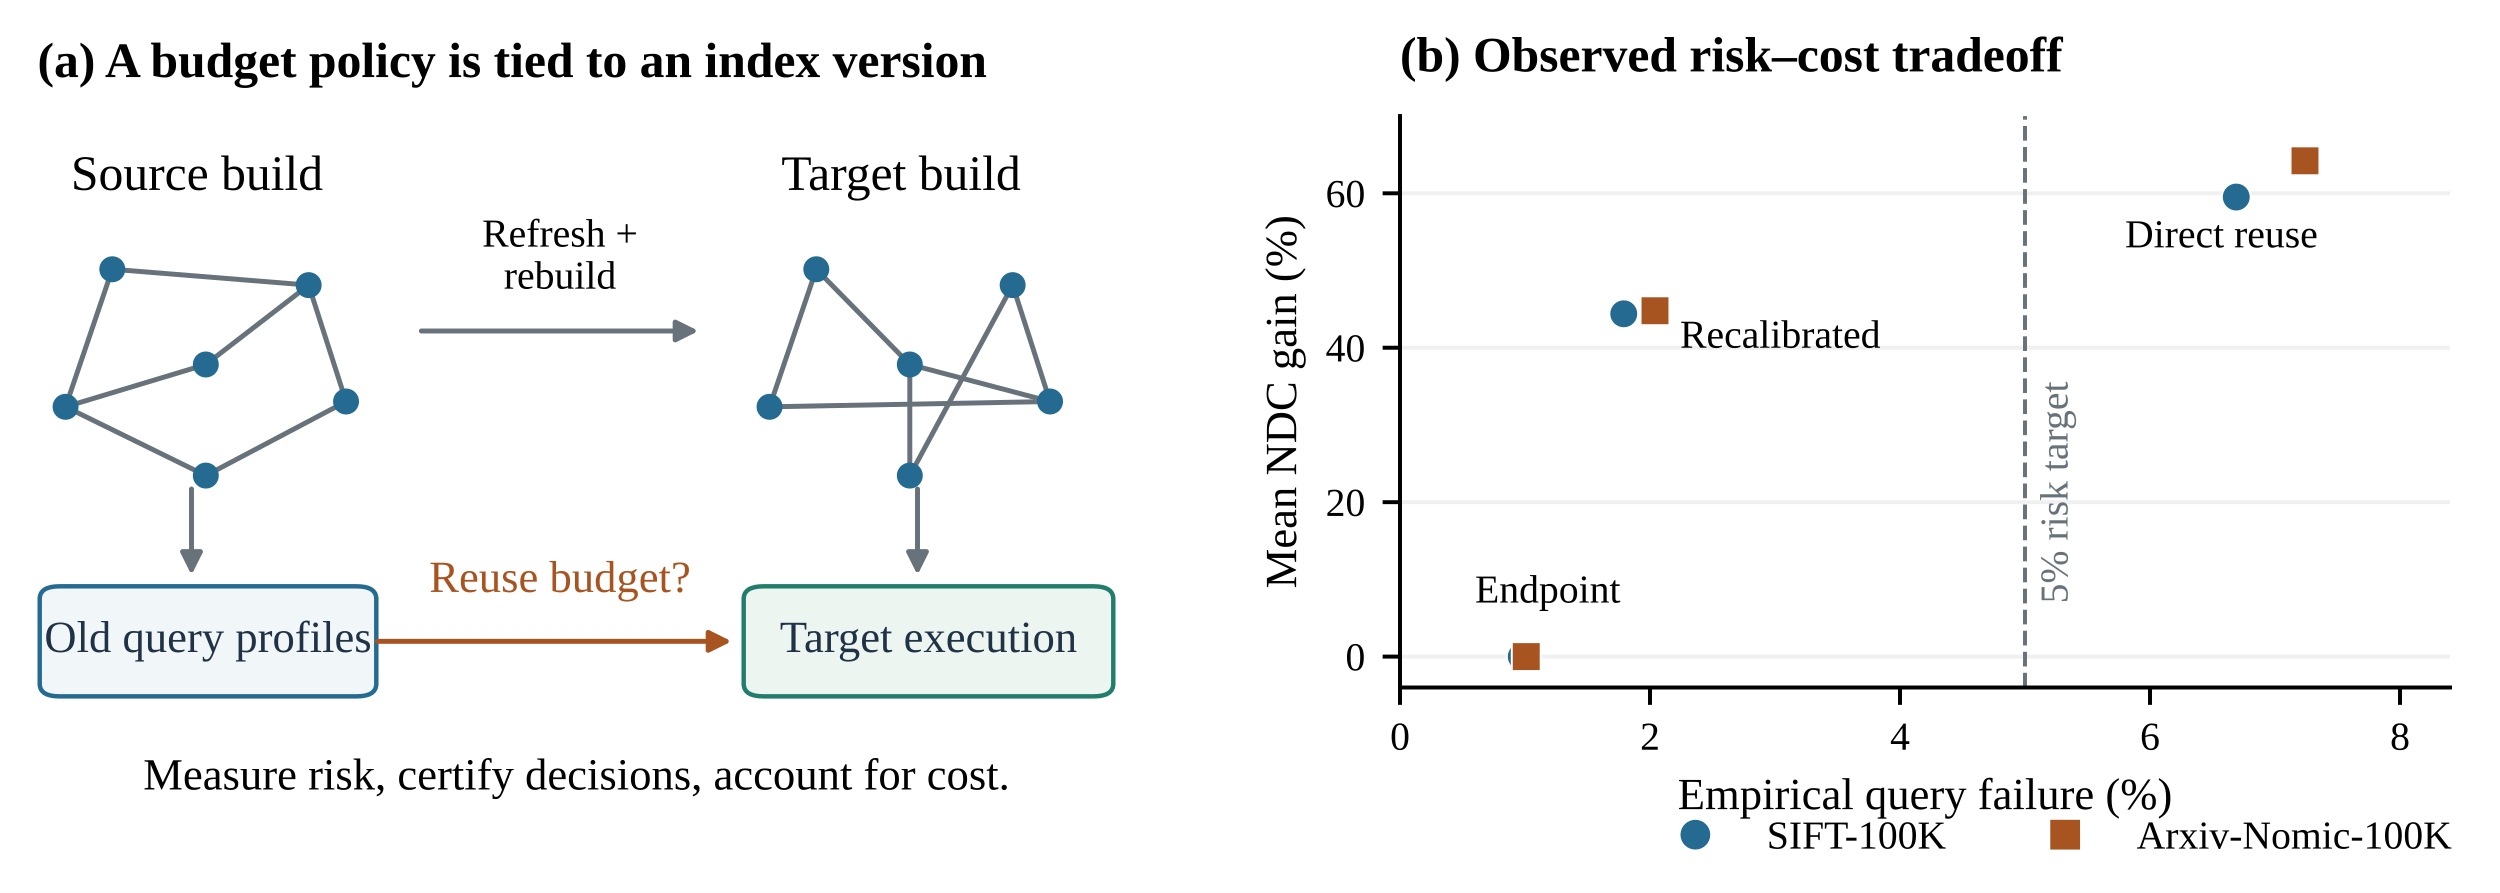
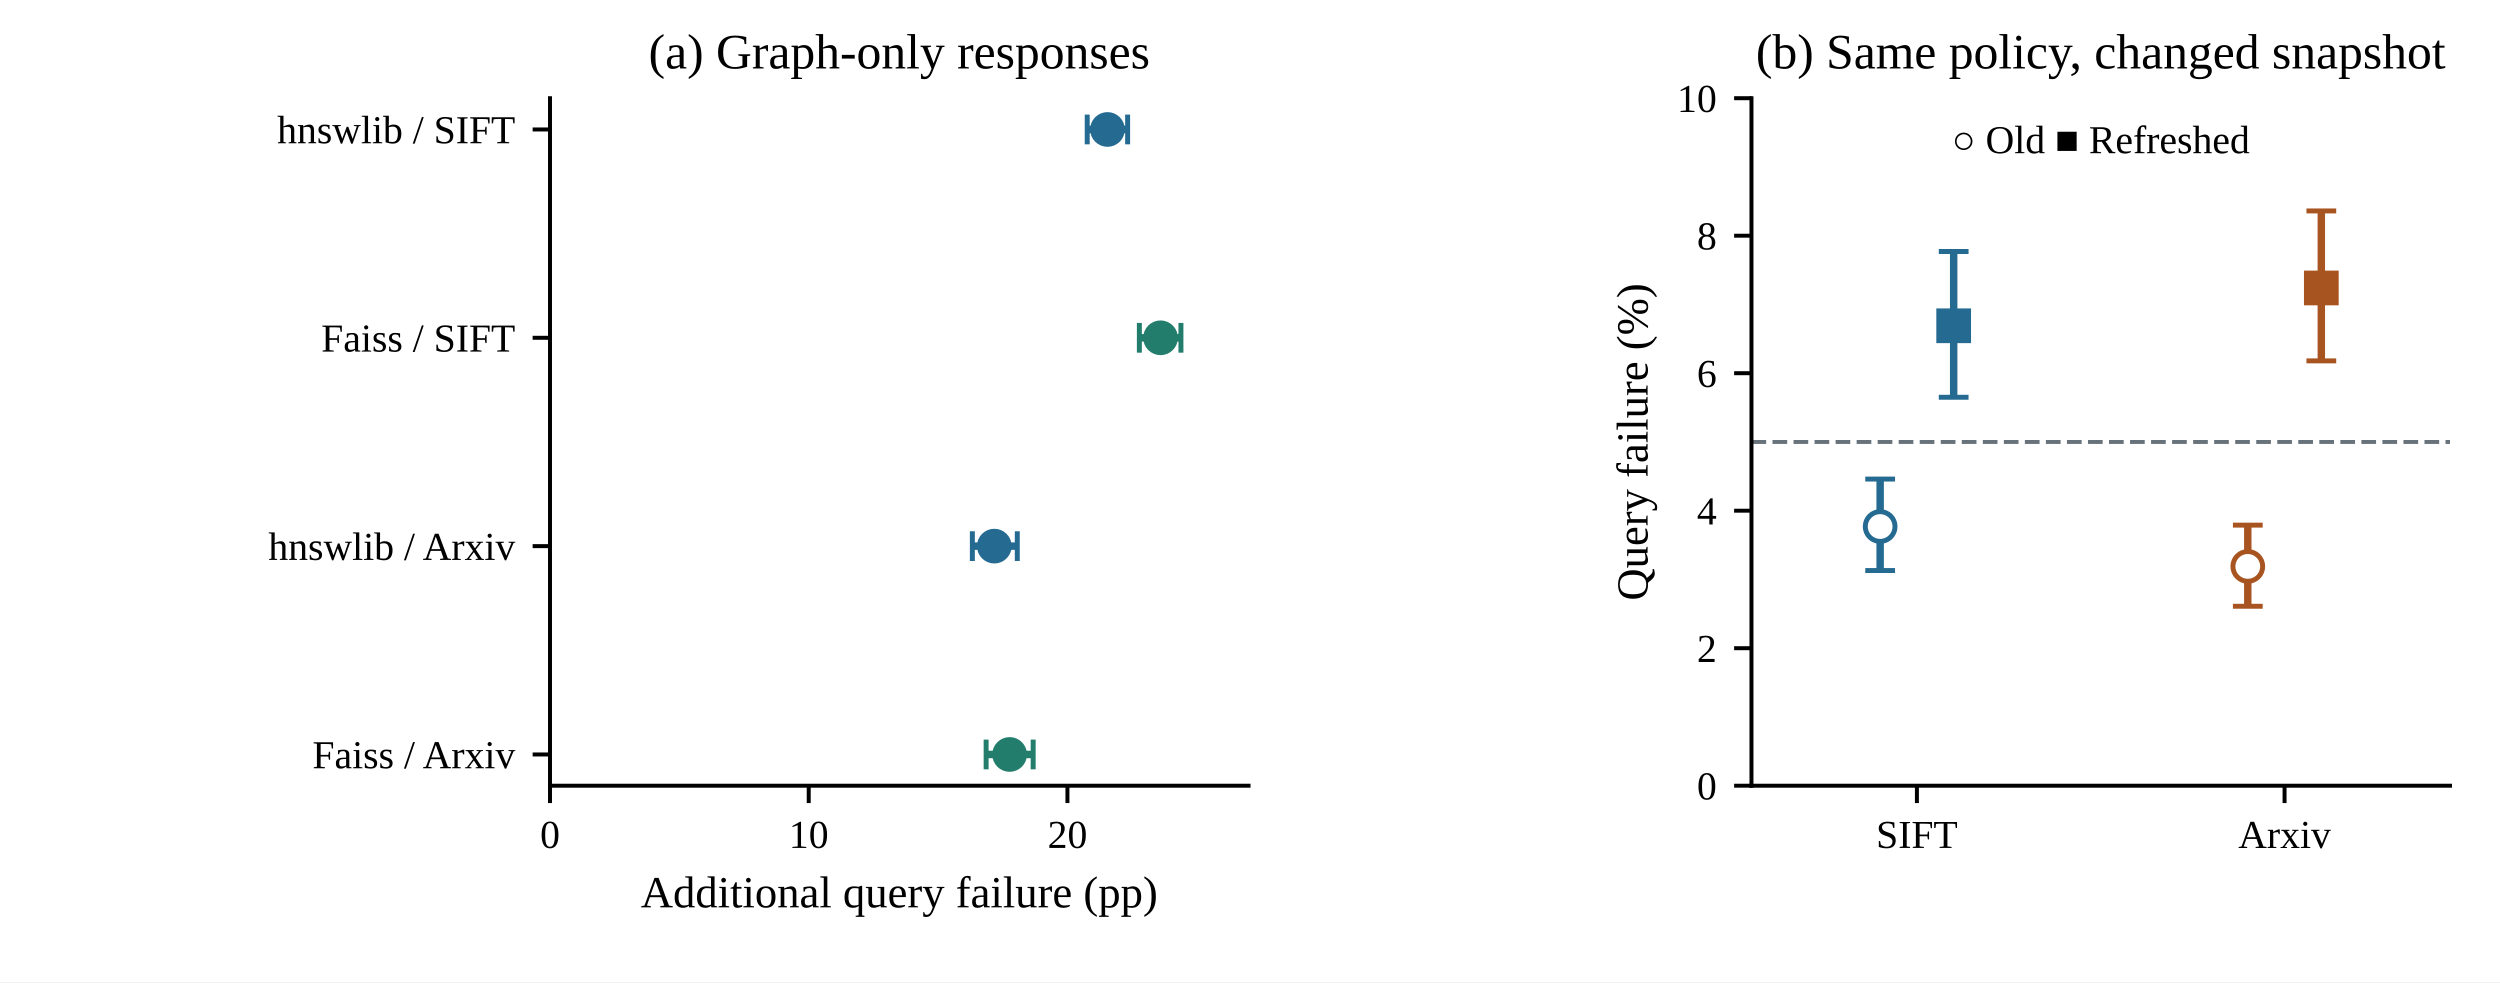
- <svg xmlns="http://www.w3.org/2000/svg" xmlns:xlink="http://www.w3.org/1999/xlink" width="504pt" height="180pt" viewBox="0 0 504 180" version="1.1">
+ <svg xmlns="http://www.w3.org/2000/svg" xmlns:xlink="http://www.w3.org/1999/xlink" width="504pt" height="198pt" viewBox="0 0 504 198" version="1.1">
  <defs>
    <style type="text/css">*{stroke-linejoin: round; stroke-linecap: butt}</style>
  </defs>
  <g id="figure_1">
    <g id="patch_1">
-       <path d="M 0 180 L 504 180 L 504 0 L 0 0 z " style="fill: #ffffff" />
+       <path d="M 0 198  L 504 198  L 504 0  L 0 0  z " style="fill: #ffffff" />
    </g>
    <g id="axes_1">
-       <g id="line2d_1">
-         <path d="M 13.215 82.013 L 41.489 95.877 " clip-path="url(#p5bb1ee961d)" style="fill: none; stroke: #68727b; stroke-linecap: square" />
-       </g>
-       <g id="line2d_2">
-         <path d="M 41.489 95.877 L 69.764 80.946 " clip-path="url(#p5bb1ee961d)" style="fill: none; stroke: #68727b; stroke-linecap: square" />
-       </g>
-       <g id="line2d_3">
-         <path d="M 69.764 80.946 L 62.224 57.483 " clip-path="url(#p5bb1ee961d)" style="fill: none; stroke: #68727b; stroke-linecap: square" />
-       </g>
-       <g id="line2d_4">
-         <path d="M 62.224 57.483 L 22.64 54.283 " clip-path="url(#p5bb1ee961d)" style="fill: none; stroke: #68727b; stroke-linecap: square" />
-       </g>
-       <g id="line2d_5">
-         <path d="M 22.64 54.283 L 13.215 82.013 " clip-path="url(#p5bb1ee961d)" style="fill: none; stroke: #68727b; stroke-linecap: square" />
-       </g>
-       <g id="line2d_6">
-         <path d="M 13.215 82.013 L 41.489 73.481 " clip-path="url(#p5bb1ee961d)" style="fill: none; stroke: #68727b; stroke-linecap: square" />
-       </g>
-       <g id="line2d_7">
-         <path d="M 62.224 57.483 L 41.489 73.481 " clip-path="url(#p5bb1ee961d)" style="fill: none; stroke: #68727b; stroke-linecap: square" />
+       <g id="patch_2">
+         <path d="M 110.88 158.4  L 251.704 158.4  L 251.704 19.8  L 110.88 19.8  z " style="fill: #ffffff" />
+       </g>
+       <g id="matplotlib.axis_1">
+         <g id="xtick_1">
+           <g id="line2d_1">
+             <defs>
+               <path id="m921010dd23" d="M 0 0  L 0 3.5  " style="stroke: #000000; stroke-width: 0.8" />
+             </defs>
+             <g>
+               <use xlink:href="#m921010dd23" x="110.88" y="158.4" style="stroke: #000000; stroke-width: 0.8" />
+             </g>
+           </g>
+           <g id="text_1">
+             <text style="font-size: 8px; font-family: 'Times New Roman'; text-anchor: middle" x="110.88" y="170.947" transform="rotate(-0 110.88 170.9469)">0</text>
+           </g>
+         </g>
+         <g id="xtick_2">
+           <g id="line2d_2">
+             <g>
+               <use xlink:href="#m921010dd23" x="163.037" y="158.4" style="stroke: #000000; stroke-width: 0.8" />
+             </g>
+           </g>
+           <g id="text_2">
+             <text style="font-size: 8px; font-family: 'Times New Roman'; text-anchor: middle" x="163.037" y="170.947" transform="rotate(-0 163.0369 170.9469)">10</text>
+           </g>
+         </g>
+         <g id="xtick_3">
+           <g id="line2d_3">
+             <g>
+               <use xlink:href="#m921010dd23" x="215.194" y="158.4" style="stroke: #000000; stroke-width: 0.8" />
+             </g>
+           </g>
+           <g id="text_3">
+             <text style="font-size: 8px; font-family: 'Times New Roman'; text-anchor: middle" x="215.194" y="170.947" transform="rotate(-0 215.1937 170.9469)">20</text>
+           </g>
+         </g>
+         <g id="text_4">
+           <text style="font-size: 9px; font-family: 'Times New Roman'; text-anchor: middle" x="181.292" y="182.923" transform="rotate(-0 181.2918 182.9228)">Additional query failure (pp)</text>
+         </g>
+       </g>
+       <g id="matplotlib.axis_2">
+         <g id="ytick_1">
+           <g id="line2d_4">
+             <defs>
+               <path id="m2fee79788e" d="M 0 0  L -3.5 0  " style="stroke: #000000; stroke-width: 0.8" />
+             </defs>
+             <g>
+               <use xlink:href="#m2fee79788e" x="110.88" y="26.1" style="stroke: #000000; stroke-width: 0.8" />
+             </g>
+           </g>
+           <g id="text_5">
+             <text style="font-size: 8px; font-family: 'Times New Roman'; text-anchor: end" x="103.88" y="28.878" transform="rotate(-0 103.88 28.8775)">hnswlib / SIFT</text>
+           </g>
+         </g>
+         <g id="ytick_2">
+           <g id="line2d_5">
+             <g>
+               <use xlink:href="#m2fee79788e" x="110.88" y="68.1" style="stroke: #000000; stroke-width: 0.8" />
+             </g>
+           </g>
+           <g id="text_6">
+             <text style="font-size: 8px; font-family: 'Times New Roman'; text-anchor: end" x="103.88" y="70.877" transform="rotate(-0 103.88 70.8775)">Faiss / SIFT</text>
+           </g>
+         </g>
+         <g id="ytick_3">
+           <g id="line2d_6">
+             <g>
+               <use xlink:href="#m2fee79788e" x="110.88" y="110.1" style="stroke: #000000; stroke-width: 0.8" />
+             </g>
+           </g>
+           <g id="text_7">
+             <text style="font-size: 8px; font-family: 'Times New Roman'; text-anchor: end" x="103.88" y="112.877" transform="rotate(-0 103.88 112.8775)">hnswlib / Arxiv</text>
+           </g>
+         </g>
+         <g id="ytick_4">
+           <g id="line2d_7">
+             <g>
+               <use xlink:href="#m2fee79788e" x="110.88" y="152.1" style="stroke: #000000; stroke-width: 0.8" />
+             </g>
+           </g>
+           <g id="text_8">
+             <text style="font-size: 8px; font-family: 'Times New Roman'; text-anchor: end" x="103.88" y="154.877" transform="rotate(-0 103.88 154.8775)">Faiss / Arxiv</text>
+           </g>
+         </g>
+       </g>
+       <g id="LineCollection_1">
+         <path d="M 219.183 26.1  L 227.329 26.1  " clip-path="url(#pb40ba7de7a)" style="fill: none; stroke: #246a91; stroke-width: 1.5" />
      </g>
      <g id="line2d_8">
-         <path d="M 155.141 82.013 L 211.69 80.946 " clip-path="url(#p5bb1ee961d)" style="fill: none; stroke: #68727b; stroke-linecap: square" />
+         <defs>
+           <path id="mdaa19d0ce4" d="M 0 3  L 0 -3  " style="stroke: #246a91" />
+         </defs>
+         <g clip-path="url(#pb40ba7de7a)">
+           <use xlink:href="#mdaa19d0ce4" x="219.183" y="26.1" style="fill: #246a91; stroke: #246a91" />
+         </g>
      </g>
      <g id="line2d_9">
-         <path d="M 155.141 82.013 L 164.566 54.283 " clip-path="url(#p5bb1ee961d)" style="fill: none; stroke: #68727b; stroke-linecap: square" />
+         <g clip-path="url(#pb40ba7de7a)">
+           <use xlink:href="#mdaa19d0ce4" x="227.329" y="26.1" style="fill: #246a91; stroke: #246a91" />
+         </g>
+       </g>
+       <g id="LineCollection_2">
+         <path d="M 229.694 68.1  L 238.076 68.1  " clip-path="url(#pb40ba7de7a)" style="fill: none; stroke: #227d6c; stroke-width: 1.5" />
      </g>
      <g id="line2d_10">
-         <path d="M 164.566 54.283 L 183.416 73.481 " clip-path="url(#p5bb1ee961d)" style="fill: none; stroke: #68727b; stroke-linecap: square" />
+         <defs>
+           <path id="m46c170ee6d" d="M 0 3  L 0 -3  " style="stroke: #227d6c" />
+         </defs>
+         <g clip-path="url(#pb40ba7de7a)">
+           <use xlink:href="#m46c170ee6d" x="229.694" y="68.1" style="fill: #227d6c; stroke: #227d6c" />
+         </g>
      </g>
      <g id="line2d_11">
-         <path d="M 183.416 73.481 L 211.69 80.946 " clip-path="url(#p5bb1ee961d)" style="fill: none; stroke: #68727b; stroke-linecap: square" />
+         <g clip-path="url(#pb40ba7de7a)">
+           <use xlink:href="#m46c170ee6d" x="238.076" y="68.1" style="fill: #227d6c; stroke: #227d6c" />
+         </g>
+       </g>
+       <g id="LineCollection_3">
+         <path d="M 196.028 110.1  L 205.084 110.1  " clip-path="url(#pb40ba7de7a)" style="fill: none; stroke: #246a91; stroke-width: 1.5" />
      </g>
      <g id="line2d_12">
-         <path d="M 211.69 80.946 L 204.15 57.483 " clip-path="url(#p5bb1ee961d)" style="fill: none; stroke: #68727b; stroke-linecap: square" />
+         <g clip-path="url(#pb40ba7de7a)">
+           <use xlink:href="#mdaa19d0ce4" x="196.028" y="110.1" style="fill: #246a91; stroke: #246a91" />
+         </g>
      </g>
      <g id="line2d_13">
-         <path d="M 204.15 57.483 L 183.416 95.877 " clip-path="url(#p5bb1ee961d)" style="fill: none; stroke: #68727b; stroke-linecap: square" />
+         <g clip-path="url(#pb40ba7de7a)">
+           <use xlink:href="#mdaa19d0ce4" x="205.084" y="110.1" style="fill: #246a91; stroke: #246a91" />
+         </g>
+       </g>
+       <g id="LineCollection_4">
+         <path d="M 198.801 152.1  L 208.286 152.1  " clip-path="url(#pb40ba7de7a)" style="fill: none; stroke: #227d6c; stroke-width: 1.5" />
      </g>
      <g id="line2d_14">
-         <path d="M 183.416 95.877 L 183.416 73.481 " clip-path="url(#p5bb1ee961d)" style="fill: none; stroke: #68727b; stroke-linecap: square" />
-       </g>
-       <g id="patch_2">
-         <path d="M 84.957 66.726 Q 112.894 66.726 139.713 66.726 " clip-path="url(#p5bb1ee961d)" style="fill: none; stroke: #68727b; stroke-linecap: round" />
-         <path d="M 136.113 64.926 L 139.713 66.726 L 136.113 68.526 z " clip-path="url(#p5bb1ee961d)" style="fill: #68727b; stroke: #68727b; stroke-linecap: round" />
+         <g clip-path="url(#pb40ba7de7a)">
+           <use xlink:href="#m46c170ee6d" x="198.801" y="152.1" style="fill: #227d6c; stroke: #227d6c" />
+         </g>
+       </g>
+       <g id="line2d_15">
+         <g clip-path="url(#pb40ba7de7a)">
+           <use xlink:href="#m46c170ee6d" x="208.286" y="152.1" style="fill: #227d6c; stroke: #227d6c" />
+         </g>
+       </g>
+       <g id="line2d_16">
+         <defs>
+           <path id="m7963285047" d="M 0 3  C 0.796 3 1.559 2.684 2.121 2.121  C 2.684 1.559 3 0.796 3 0  C 3 -0.796 2.684 -1.559 2.121 -2.121  C 1.559 -2.684 0.796 -3 0 -3  C -0.796 -3 -1.559 -2.684 -2.121 -2.121  C -2.684 -1.559 -3 -0.796 -3 0  C -3 0.796 -2.684 1.559 -2.121 2.121  C -1.559 2.684 -0.796 3 0 3  z " style="stroke: #246a91" />
+         </defs>
+         <g clip-path="url(#pb40ba7de7a)">
+           <use xlink:href="#m7963285047" x="223.267" y="26.1" style="fill: #246a91; stroke: #246a91" />
+         </g>
+       </g>
+       <g id="line2d_17">
+         <defs>
+           <path id="mbf7e6fcd26" d="M 0 3  C 0.796 3 1.559 2.684 2.121 2.121  C 2.684 1.559 3 0.796 3 0  C 3 -0.796 2.684 -1.559 2.121 -2.121  C 1.559 -2.684 0.796 -3 0 -3  C -0.796 -3 -1.559 -2.684 -2.121 -2.121  C -2.684 -1.559 -3 -0.796 -3 0  C -3 0.796 -2.684 1.559 -2.121 2.121  C -1.559 2.684 -0.796 3 0 3  z " style="stroke: #227d6c" />
+         </defs>
+         <g clip-path="url(#pb40ba7de7a)">
+           <use xlink:href="#mbf7e6fcd26" x="233.966" y="68.1" style="fill: #227d6c; stroke: #227d6c" />
+         </g>
+       </g>
+       <g id="line2d_18">
+         <g clip-path="url(#pb40ba7de7a)">
+           <use xlink:href="#m7963285047" x="200.452" y="110.1" style="fill: #246a91; stroke: #246a91" />
+         </g>
+       </g>
+       <g id="line2d_19">
+         <g clip-path="url(#pb40ba7de7a)">
+           <use xlink:href="#mbf7e6fcd26" x="203.54" y="152.1" style="fill: #227d6c; stroke: #227d6c" />
+         </g>
      </g>
      <g id="patch_3">
-         <path d="M 11.995 140.386 L 71.87 140.386 Q 75.862 140.386 75.862 137.826 L 75.862 120.762 Q 75.862 118.202 71.87 118.202 L 11.995 118.202 Q 8.004 118.202 8.004 120.762 L 8.004 137.826 Q 8.004 140.386 11.995 140.386 z " clip-path="url(#p5bb1ee961d)" style="fill: #f1f6f8; stroke: #246a91; stroke-width: 0.9; stroke-linejoin: miter" />
+         <path d="M 110.88 158.4  L 110.88 19.8  " style="fill: none; stroke: #000000; stroke-width: 0.8; stroke-linejoin: miter; stroke-linecap: square" />
      </g>
      <g id="patch_4">
-         <path d="M 153.922 140.386 L 220.45 140.386 Q 224.441 140.386 224.441 137.826 L 224.441 120.762 Q 224.441 118.202 220.45 118.202 L 153.922 118.202 Q 149.93 118.202 149.93 120.762 L 149.93 137.826 Q 149.93 140.386 153.922 140.386 z " clip-path="url(#p5bb1ee961d)" style="fill: #edf5f1; stroke: #227d6c; stroke-width: 0.9; stroke-linejoin: miter" />
-       </g>
-       <g id="patch_5">
-         <path d="M 76.09 129.294 Q 111.787 129.294 146.366 129.294 " clip-path="url(#p5bb1ee961d)" style="fill: none; stroke: #a85421; stroke-linecap: round" />
-         <path d="M 142.766 127.494 L 146.366 129.294 L 142.766 131.094 z " clip-path="url(#p5bb1ee961d)" style="fill: #a85421; stroke: #a85421; stroke-linecap: round" />
-       </g>
-       <g id="patch_6">
-         <path d="M 38.606 98.59 Q 38.606 107.256 38.606 114.804 " clip-path="url(#p5bb1ee961d)" style="fill: none; stroke: #68727b; stroke-linecap: round" />
-         <path d="M 40.406 111.204 L 38.606 114.804 L 36.806 111.204 z " clip-path="url(#p5bb1ee961d)" style="fill: #68727b; stroke: #68727b; stroke-linecap: round" />
-       </g>
-       <g id="patch_7">
-         <path d="M 184.968 98.59 Q 184.968 107.256 184.968 114.804 " clip-path="url(#p5bb1ee961d)" style="fill: none; stroke: #68727b; stroke-linecap: round" />
-         <path d="M 186.768 111.204 L 184.968 114.804 L 183.168 111.204 z " clip-path="url(#p5bb1ee961d)" style="fill: #68727b; stroke: #68727b; stroke-linecap: round" />
-       </g>
-       <g id="PathCollection_1">
-         <defs>
-           <path id="mf48ff0b2d8" d="M 0 2.121 C 0.563 2.121 1.102 1.898 1.5 1.5 C 1.898 1.102 2.121 0.563 2.121 0 C 2.121 -0.563 1.898 -1.102 1.5 -1.5 C 1.102 -1.898 0.563 -2.121 0 -2.121 C -0.563 -2.121 -1.102 -1.898 -1.5 -1.5 C -1.898 -1.102 -2.121 -0.563 -2.121 0 C -2.121 0.563 -1.898 1.102 -1.5 1.5 C -1.102 1.898 -0.563 2.121 0 2.121 z " style="stroke: #246a91" />
-         </defs>
-         <g clip-path="url(#p5bb1ee961d)">
-           <use xlink:href="#mf48ff0b2d8" x="13.215" y="82.013" style="fill: #246a91; stroke: #246a91" />
-           <use xlink:href="#mf48ff0b2d8" x="41.489" y="95.877" style="fill: #246a91; stroke: #246a91" />
-           <use xlink:href="#mf48ff0b2d8" x="69.764" y="80.946" style="fill: #246a91; stroke: #246a91" />
-           <use xlink:href="#mf48ff0b2d8" x="62.224" y="57.483" style="fill: #246a91; stroke: #246a91" />
-           <use xlink:href="#mf48ff0b2d8" x="22.64" y="54.283" style="fill: #246a91; stroke: #246a91" />
-           <use xlink:href="#mf48ff0b2d8" x="41.489" y="73.481" style="fill: #246a91; stroke: #246a91" />
-         </g>
-       </g>
-       <g id="PathCollection_2">
-         <g clip-path="url(#p5bb1ee961d)">
-           <use xlink:href="#mf48ff0b2d8" x="155.141" y="82.013" style="fill: #246a91; stroke: #246a91" />
-           <use xlink:href="#mf48ff0b2d8" x="183.416" y="95.877" style="fill: #246a91; stroke: #246a91" />
-           <use xlink:href="#mf48ff0b2d8" x="211.69" y="80.946" style="fill: #246a91; stroke: #246a91" />
-           <use xlink:href="#mf48ff0b2d8" x="204.15" y="57.483" style="fill: #246a91; stroke: #246a91" />
-           <use xlink:href="#mf48ff0b2d8" x="164.566" y="54.283" style="fill: #246a91; stroke: #246a91" />
-           <use xlink:href="#mf48ff0b2d8" x="183.416" y="73.481" style="fill: #246a91; stroke: #246a91" />
-         </g>
-       </g>
-       <g id="text_1">
-         <text style="font-weight: 700; font-size: 10px; font-family: 'Times New Roman'; text-anchor: start" x="7.56" y="15.534" transform="rotate(-0 7.56 15.534)">(a) A budget policy is tied to an index version</text>
-       </g>
-       <g id="text_2">
-         <text style="font-size: 10px; font-family: 'Times New Roman'; text-anchor: middle" x="39.715" y="38.286" transform="rotate(-0 39.7152 38.286)">Source build</text>
-       </g>
-       <g id="text_3">
-         <text style="font-size: 10px; font-family: 'Times New Roman'; text-anchor: middle" x="181.642" y="38.286" transform="rotate(-0 181.6416 38.286)">Target build</text>
-       </g>
-       <g id="text_4">
-         <text style="font-size: 8px; font-family: 'Times New Roman'" transform="translate(97.20037 49.71322)">Refresh +</text>
-         <text style="font-size: 8px; font-family: 'Times New Roman'" transform="translate(101.566 58.194)">rebuild</text>
-       </g>
-       <g id="text_5">
-         <text style="font-size: 9px; font-family: 'Times New Roman'; text-anchor: middle; fill: #203246" x="41.933" y="131.447" transform="rotate(-0 41.9328 131.4475)">Old query profiles</text>
-       </g>
-       <g id="text_6">
-         <text style="font-size: 9px; font-family: 'Times New Roman'; text-anchor: middle; fill: #203246" x="187.186" y="131.447" transform="rotate(-0 187.1856 131.4475)">Target execution</text>
-       </g>
-       <g id="text_7">
-         <text style="font-size: 9px; font-family: 'Times New Roman'; text-anchor: middle; fill: #a85421" x="112.896" y="119.34" transform="rotate(-0 112.896 119.34)">Reuse budget?</text>
-       </g>
-       <g id="text_8">
-         <text style="font-size: 9px; font-family: 'Times New Roman'; text-anchor: middle" x="116.222" y="159.156" transform="rotate(-0 116.2224 159.156)">Measure risk, certify decisions, account for cost.</text>
+         <path d="M 110.88 158.4  L 251.704 158.4  " style="fill: none; stroke: #000000; stroke-width: 0.8; stroke-linejoin: miter; stroke-linecap: square" />
+       </g>
+       <g id="text_9">
+         <text style="font-size: 10px; font-family: 'Times New Roman'; text-anchor: middle" x="181.292" y="13.8" transform="rotate(-0 181.2918 13.8)">(a) Graph-only responses</text>
      </g>
    </g>
    <g id="axes_2">
-       <g id="patch_8">
-         <path d="M 282.24 138.6 L 493.92 138.6 L 493.92 23.4 L 282.24 23.4 z " style="fill: #ffffff" />
-       </g>
-       <g id="matplotlib.axis_1">
-         <g id="xtick_1">
-           <g id="line2d_15">
-             <defs>
-               <path id="mb091ed1abb" d="M 0 0 L 0 3.5 " style="stroke: #000000; stroke-width: 0.8" />
-             </defs>
-             <g>
-               <use xlink:href="#mb091ed1abb" x="282.24" y="138.6" style="stroke: #000000; stroke-width: 0.8" />
-             </g>
-           </g>
-           <g id="text_9">
-             <text style="font-size: 8px; font-family: 'Times New Roman'; text-anchor: middle" x="282.24" y="151.147" transform="rotate(-0 282.24 151.1469)">0</text>
-           </g>
-         </g>
-         <g id="xtick_2">
-           <g id="line2d_16">
-             <g>
-               <use xlink:href="#mb091ed1abb" x="332.64" y="138.6" style="stroke: #000000; stroke-width: 0.8" />
+       <g id="patch_5">
+         <path d="M 353.096 158.4  L 493.92 158.4  L 493.92 19.8  L 353.096 19.8  z " style="fill: #ffffff" />
+       </g>
+       <g id="matplotlib.axis_3">
+         <g id="xtick_4">
+           <g id="line2d_20">
+             <g>
+               <use xlink:href="#m921010dd23" x="386.449" y="158.4" style="stroke: #000000; stroke-width: 0.8" />
            </g>
          </g>
          <g id="text_10">
-             <text style="font-size: 8px; font-family: 'Times New Roman'; text-anchor: middle" x="332.64" y="151.147" transform="rotate(-0 332.64 151.1469)">2</text>
-           </g>
-         </g>
-         <g id="xtick_3">
-           <g id="line2d_17">
-             <g>
-               <use xlink:href="#mb091ed1abb" x="383.04" y="138.6" style="stroke: #000000; stroke-width: 0.8" />
+             <text style="font-size: 8px; font-family: 'Times New Roman'; text-anchor: middle" x="386.449" y="170.947" transform="rotate(-0 386.4494 170.9469)">SIFT</text>
+           </g>
+         </g>
+         <g id="xtick_5">
+           <g id="line2d_21">
+             <g>
+               <use xlink:href="#m921010dd23" x="460.567" y="158.4" style="stroke: #000000; stroke-width: 0.8" />
            </g>
          </g>
          <g id="text_11">
-             <text style="font-size: 8px; font-family: 'Times New Roman'; text-anchor: middle" x="383.04" y="151.147" transform="rotate(-0 383.04 151.1469)">4</text>
-           </g>
-         </g>
-         <g id="xtick_4">
-           <g id="line2d_18">
-             <g>
-               <use xlink:href="#mb091ed1abb" x="433.44" y="138.6" style="stroke: #000000; stroke-width: 0.8" />
+             <text style="font-size: 8px; font-family: 'Times New Roman'; text-anchor: middle" x="460.567" y="170.955" transform="rotate(-0 460.5671 170.955)">Arxiv</text>
+           </g>
+         </g>
+       </g>
+       <g id="matplotlib.axis_4">
+         <g id="ytick_5">
+           <g id="line2d_22">
+             <g>
+               <use xlink:href="#m2fee79788e" x="353.096" y="158.4" style="stroke: #000000; stroke-width: 0.8" />
            </g>
          </g>
          <g id="text_12">
-             <text style="font-size: 8px; font-family: 'Times New Roman'; text-anchor: middle" x="433.44" y="151.147" transform="rotate(-0 433.44 151.1469)">6</text>
-           </g>
-         </g>
-         <g id="xtick_5">
-           <g id="line2d_19">
-             <g>
-               <use xlink:href="#mb091ed1abb" x="483.84" y="138.6" style="stroke: #000000; stroke-width: 0.8" />
+             <text style="font-size: 8px; font-family: 'Times New Roman'; text-anchor: end" x="346.096" y="161.173" transform="rotate(-0 346.0965 161.1734)">0</text>
+           </g>
+         </g>
+         <g id="ytick_6">
+           <g id="line2d_23">
+             <g>
+               <use xlink:href="#m2fee79788e" x="353.096" y="130.68" style="stroke: #000000; stroke-width: 0.8" />
            </g>
          </g>
          <g id="text_13">
-             <text style="font-size: 8px; font-family: 'Times New Roman'; text-anchor: middle" x="483.84" y="151.147" transform="rotate(-0 483.84 151.1469)">8</text>
-           </g>
-         </g>
-         <g id="text_14">
-           <text style="font-size: 9px; font-family: 'Times New Roman'; text-anchor: middle" x="388.08" y="163.123" transform="rotate(-0 388.08 163.1228)">Empirical query failure (%)</text>
-         </g>
-       </g>
-       <g id="matplotlib.axis_2">
-         <g id="ytick_1">
-           <g id="line2d_20">
-             <path d="M 282.24 132.373 L 493.92 132.373 " clip-path="url(#p3b2f4ce18d)" style="fill: none; stroke: #b0b0b0; stroke-opacity: 0.18; stroke-width: 0.8; stroke-linecap: square" />
-           </g>
-           <g id="line2d_21">
-             <defs>
-               <path id="m062c9586a7" d="M 0 0 L -3.5 0 " style="stroke: #000000; stroke-width: 0.8" />
-             </defs>
-             <g>
-               <use xlink:href="#m062c9586a7" x="282.24" y="132.373" style="stroke: #000000; stroke-width: 0.8" />
+             <text style="font-size: 8px; font-family: 'Times New Roman'; text-anchor: end" x="346.096" y="133.453" transform="rotate(-0 346.0965 133.4534)">2</text>
+           </g>
+         </g>
+         <g id="ytick_7">
+           <g id="line2d_24">
+             <g>
+               <use xlink:href="#m2fee79788e" x="353.096" y="102.96" style="stroke: #000000; stroke-width: 0.8" />
+             </g>
+           </g>
+           <g id="text_14">
+             <text style="font-size: 8px; font-family: 'Times New Roman'; text-anchor: end" x="346.096" y="105.733" transform="rotate(-0 346.0965 105.7334)">4</text>
+           </g>
+         </g>
+         <g id="ytick_8">
+           <g id="line2d_25">
+             <g>
+               <use xlink:href="#m2fee79788e" x="353.096" y="75.24" style="stroke: #000000; stroke-width: 0.8" />
            </g>
          </g>
          <g id="text_15">
-             <text style="font-size: 8px; font-family: 'Times New Roman'; text-anchor: end" x="275.24" y="135.146" transform="rotate(-0 275.24 135.1464)">0</text>
-           </g>
-         </g>
-         <g id="ytick_2">
-           <g id="line2d_22">
-             <path d="M 282.24 101.238 L 493.92 101.238 " clip-path="url(#p3b2f4ce18d)" style="fill: none; stroke: #b0b0b0; stroke-opacity: 0.18; stroke-width: 0.8; stroke-linecap: square" />
-           </g>
-           <g id="line2d_23">
-             <g>
-               <use xlink:href="#m062c9586a7" x="282.24" y="101.238" style="stroke: #000000; stroke-width: 0.8" />
+             <text style="font-size: 8px; font-family: 'Times New Roman'; text-anchor: end" x="346.096" y="78.013" transform="rotate(-0 346.0965 78.01344)">6</text>
+           </g>
+         </g>
+         <g id="ytick_9">
+           <g id="line2d_26">
+             <g>
+               <use xlink:href="#m2fee79788e" x="353.096" y="47.52" style="stroke: #000000; stroke-width: 0.8" />
            </g>
          </g>
          <g id="text_16">
-             <text style="font-size: 8px; font-family: 'Times New Roman'; text-anchor: end" x="275.24" y="104.011" transform="rotate(-0 275.24 104.0113)">20</text>
-           </g>
-         </g>
-         <g id="ytick_3">
-           <g id="line2d_24">
-             <path d="M 282.24 70.103 L 493.92 70.103 " clip-path="url(#p3b2f4ce18d)" style="fill: none; stroke: #b0b0b0; stroke-opacity: 0.18; stroke-width: 0.8; stroke-linecap: square" />
-           </g>
-           <g id="line2d_25">
-             <g>
-               <use xlink:href="#m062c9586a7" x="282.24" y="70.103" style="stroke: #000000; stroke-width: 0.8" />
+             <text style="font-size: 8px; font-family: 'Times New Roman'; text-anchor: end" x="346.096" y="50.293" transform="rotate(-0 346.0965 50.29344)">8</text>
+           </g>
+         </g>
+         <g id="ytick_10">
+           <g id="line2d_27">
+             <g>
+               <use xlink:href="#m2fee79788e" x="353.096" y="19.8" style="stroke: #000000; stroke-width: 0.8" />
            </g>
          </g>
          <g id="text_17">
-             <text style="font-size: 8px; font-family: 'Times New Roman'; text-anchor: end" x="275.24" y="72.876" transform="rotate(-0 275.24 72.87614)">40</text>
-           </g>
-         </g>
-         <g id="ytick_4">
-           <g id="line2d_26">
-             <path d="M 282.24 38.968 L 493.92 38.968 " clip-path="url(#p3b2f4ce18d)" style="fill: none; stroke: #b0b0b0; stroke-opacity: 0.18; stroke-width: 0.8; stroke-linecap: square" />
-           </g>
-           <g id="line2d_27">
-             <g>
-               <use xlink:href="#m062c9586a7" x="282.24" y="38.968" style="stroke: #000000; stroke-width: 0.8" />
-             </g>
-           </g>
-           <g id="text_18">
-             <text style="font-size: 8px; font-family: 'Times New Roman'; text-anchor: end" x="275.24" y="41.741" transform="rotate(-0 275.24 41.74101)">60</text>
-           </g>
-         </g>
-         <g id="text_19">
-           <text style="font-size: 9px; font-family: 'Times New Roman'; text-anchor: middle" x="261.298" y="81" transform="rotate(-90 261.2976 81)">Mean NDC gain (%)</text>
-         </g>
+             <text style="font-size: 8px; font-family: 'Times New Roman'; text-anchor: end" x="346.096" y="22.573" transform="rotate(-0 346.0965 22.57344)">10</text>
+           </g>
+         </g>
+         <g id="text_18">
+           <text style="font-size: 9px; font-family: 'Times New Roman'; text-anchor: middle" x="332.154" y="89.1" transform="rotate(-90 332.1541 89.1)">Query failure (%)</text>
+         </g>
+       </g>
+       <g id="LineCollection_5">
+         <path d="M 379.038 115.018  L 379.038 96.584  " clip-path="url(#pdc460a1dda)" style="fill: none; stroke: #246a91; stroke-width: 1.5" />
      </g>
      <g id="line2d_28">
-         <path d="M 408.24 138.6 L 408.24 23.4 " clip-path="url(#p3b2f4ce18d)" style="fill: none; stroke-dasharray: 2.96,1.28; stroke-dashoffset: 0; stroke: #68727b; stroke-width: 0.8" />
-       </g>
-       <g id="patch_9">
-         <path d="M 282.24 138.6 L 282.24 23.4 " style="fill: none; stroke: #000000; stroke-width: 0.8; stroke-linejoin: miter; stroke-linecap: square" />
-       </g>
-       <g id="patch_10">
-         <path d="M 282.24 138.6 L 493.92 138.6 " style="fill: none; stroke: #000000; stroke-width: 0.8; stroke-linejoin: miter; stroke-linecap: square" />
-       </g>
-       <g id="PathCollection_3">
-         <defs>
-           <path id="m497095614b" d="M 0 2.915 C 0.773 2.915 1.515 2.608 2.062 2.062 C 2.608 1.515 2.915 0.773 2.915 0 C 2.915 -0.773 2.608 -1.515 2.062 -2.062 C 1.515 -2.608 0.773 -2.915 0 -2.915 C -0.773 -2.915 -1.515 -2.608 -2.062 -2.062 C -2.608 -1.515 -2.915 -0.773 -2.915 0 C -2.915 0.773 -2.608 1.515 -2.062 2.062 C -1.515 2.608 -0.773 2.915 0 2.915 z " style="stroke: #ffffff; stroke-width: 0.4" />
-         </defs>
-         <g clip-path="url(#p3b2f4ce18d)">
-           <use xlink:href="#m497095614b" x="306.684" y="132.373" style="fill: #246a91; stroke: #ffffff; stroke-width: 0.4" />
-         </g>
-       </g>
-       <g id="PathCollection_4">
-         <g clip-path="url(#p3b2f4ce18d)">
-           <use xlink:href="#m497095614b" x="327.348" y="63.262" style="fill: #246a91; stroke: #ffffff; stroke-width: 0.4" />
-         </g>
-       </g>
-       <g id="PathCollection_5">
-         <g clip-path="url(#p3b2f4ce18d)">
-           <use xlink:href="#m497095614b" x="450.828" y="39.726" style="fill: #246a91; stroke: #ffffff; stroke-width: 0.4" />
-         </g>
-       </g>
-       <g id="PathCollection_6">
-         <defs>
-           <path id="m6acbf6b19f" d="M -2.915 2.915 L 2.915 2.915 L 2.915 -2.915 L -2.915 -2.915 z " style="stroke: #ffffff; stroke-width: 0.4" />
-         </defs>
-         <g clip-path="url(#p3b2f4ce18d)">
-           <use xlink:href="#m6acbf6b19f" x="307.692" y="132.373" style="fill: #a85421; stroke: #ffffff; stroke-width: 0.4" />
-         </g>
-       </g>
-       <g id="PathCollection_7">
-         <g clip-path="url(#p3b2f4ce18d)">
-           <use xlink:href="#m6acbf6b19f" x="333.648" y="62.644" style="fill: #a85421; stroke: #ffffff; stroke-width: 0.4" />
-         </g>
-       </g>
-       <g id="PathCollection_8">
-         <g clip-path="url(#p3b2f4ce18d)">
-           <use xlink:href="#m6acbf6b19f" x="464.688" y="32.42" style="fill: #a85421; stroke: #ffffff; stroke-width: 0.4" />
-         </g>
+         <defs>
+           <path id="mc1cd365800" d="M 3 0  L -3 -0  " style="stroke: #246a91" />
+         </defs>
+         <g clip-path="url(#pdc460a1dda)">
+           <use xlink:href="#mc1cd365800" x="379.038" y="115.018" style="fill: #246a91; stroke: #246a91" />
+         </g>
+       </g>
+       <g id="line2d_29">
+         <g clip-path="url(#pdc460a1dda)">
+           <use xlink:href="#mc1cd365800" x="379.038" y="96.584" style="fill: #246a91; stroke: #246a91" />
+         </g>
+       </g>
+       <g id="LineCollection_6">
+         <path d="M 393.861 80.091  L 393.861 50.704  " clip-path="url(#pdc460a1dda)" style="fill: none; stroke: #246a91; stroke-width: 1.5" />
+       </g>
+       <g id="line2d_30">
+         <g clip-path="url(#pdc460a1dda)">
+           <use xlink:href="#mc1cd365800" x="393.861" y="80.091" style="fill: #246a91; stroke: #246a91" />
+         </g>
+       </g>
+       <g id="line2d_31">
+         <g clip-path="url(#pdc460a1dda)">
+           <use xlink:href="#mc1cd365800" x="393.861" y="50.704" style="fill: #246a91; stroke: #246a91" />
+         </g>
+       </g>
+       <g id="LineCollection_7">
+         <path d="M 453.155 122.225  L 453.155 105.871  " clip-path="url(#pdc460a1dda)" style="fill: none; stroke: #a85421; stroke-width: 1.5" />
+       </g>
+       <g id="line2d_32">
+         <defs>
+           <path id="m4c1c4d0324" d="M 3 0  L -3 -0  " style="stroke: #a85421" />
+         </defs>
+         <g clip-path="url(#pdc460a1dda)">
+           <use xlink:href="#m4c1c4d0324" x="453.155" y="122.225" style="fill: #a85421; stroke: #a85421" />
+         </g>
+       </g>
+       <g id="line2d_33">
+         <g clip-path="url(#pdc460a1dda)">
+           <use xlink:href="#m4c1c4d0324" x="453.155" y="105.871" style="fill: #a85421; stroke: #a85421" />
+         </g>
+       </g>
+       <g id="LineCollection_8">
+         <path d="M 467.979 72.749  L 467.979 42.527  " clip-path="url(#pdc460a1dda)" style="fill: none; stroke: #a85421; stroke-width: 1.5" />
+       </g>
+       <g id="line2d_34">
+         <g clip-path="url(#pdc460a1dda)">
+           <use xlink:href="#m4c1c4d0324" x="467.979" y="72.749" style="fill: #a85421; stroke: #a85421" />
+         </g>
+       </g>
+       <g id="line2d_35">
+         <g clip-path="url(#pdc460a1dda)">
+           <use xlink:href="#m4c1c4d0324" x="467.979" y="42.527" style="fill: #a85421; stroke: #a85421" />
+         </g>
+       </g>
+       <g id="line2d_36">
+         <path d="M 353.096 89.1  L 493.92 89.1  " clip-path="url(#pdc460a1dda)" style="fill: none; stroke-dasharray: 2.96,1.28; stroke-dashoffset: 0; stroke: #68727b; stroke-width: 0.8" />
+       </g>
+       <g id="line2d_37">
+         <defs>
+           <path id="m2933d7ebaa" d="M 0 3  C 0.796 3 1.559 2.684 2.121 2.121  C 2.684 1.559 3 0.796 3 0  C 3 -0.796 2.684 -1.559 2.121 -2.121  C 1.559 -2.684 0.796 -3 0 -3  C -0.796 -3 -1.559 -2.684 -2.121 -2.121  C -2.684 -1.559 -3 -0.796 -3 0  C -3 0.796 -2.684 1.559 -2.121 2.121  C -1.559 2.684 -0.796 3 0 3  z " style="stroke: #246a91" />
+         </defs>
+         <g clip-path="url(#pdc460a1dda)">
+           <use xlink:href="#m2933d7ebaa" x="379.038" y="106.148" style="fill: #ffffff; stroke: #246a91" />
+         </g>
+       </g>
+       <g id="line2d_38">
+         <defs>
+           <path id="m6482fde361" d="M -3 3  L 3 3  L 3 -3  L -3 -3  z " style="stroke: #246a91; stroke-linejoin: miter" />
+         </defs>
+         <g clip-path="url(#pdc460a1dda)">
+           <use xlink:href="#m6482fde361" x="393.861" y="65.677" style="fill: #246a91; stroke: #246a91; stroke-linejoin: miter" />
+         </g>
+       </g>
+       <g id="line2d_39">
+         <defs>
+           <path id="me79a74eda6" d="M 0 3  C 0.796 3 1.559 2.684 2.121 2.121  C 2.684 1.559 3 0.796 3 0  C 3 -0.796 2.684 -1.559 2.121 -2.121  C 1.559 -2.684 0.796 -3 0 -3  C -0.796 -3 -1.559 -2.684 -2.121 -2.121  C -2.684 -1.559 -3 -0.796 -3 0  C -3 0.796 -2.684 1.559 -2.121 2.121  C -1.559 2.684 -0.796 3 0 3  z " style="stroke: #a85421" />
+         </defs>
+         <g clip-path="url(#pdc460a1dda)">
+           <use xlink:href="#me79a74eda6" x="453.155" y="114.187" style="fill: #ffffff; stroke: #a85421" />
+         </g>
+       </g>
+       <g id="line2d_40">
+         <defs>
+           <path id="mfd57c57082" d="M -3 3  L 3 3  L 3 -3  L -3 -3  z " style="stroke: #a85421; stroke-linejoin: miter" />
+         </defs>
+         <g clip-path="url(#pdc460a1dda)">
+           <use xlink:href="#mfd57c57082" x="467.979" y="58.054" style="fill: #a85421; stroke: #a85421; stroke-linejoin: miter" />
+         </g>
+       </g>
+       <g id="patch_6">
+         <path d="M 353.096 158.4  L 353.096 19.8  " style="fill: none; stroke: #000000; stroke-width: 0.8; stroke-linejoin: miter; stroke-linecap: square" />
+       </g>
+       <g id="patch_7">
+         <path d="M 353.096 158.4  L 493.92 158.4  " style="fill: none; stroke: #000000; stroke-width: 0.8; stroke-linejoin: miter; stroke-linecap: square" />
+       </g>
+       <g id="text_19">
+         <text style="font-size: 8px; font-family: 'Times New Roman'; text-anchor: middle" x="423.508" y="30.888" transform="rotate(-0 423.5082 30.888)">○ Old    ■ Refreshed</text>
      </g>
      <g id="text_20">
-         <text style="font-size: 8px; font-family: 'Times New Roman'; fill: #68727b" transform="translate(416.819 121.6455) rotate(-90)">5% risk target</text>
-       </g>
-       <g id="text_21">
-         <text style="font-size: 8px; font-family: 'Times New Roman'; text-anchor: start" x="297.36" y="121.476" transform="rotate(-0 297.36 121.4757)">Endpoint</text>
-       </g>
-       <g id="text_22">
-         <text style="font-size: 8px; font-family: 'Times New Roman'; text-anchor: start" x="338.688" y="70.103" transform="rotate(-0 338.688 70.1027)">Recalibrated</text>
-       </g>
-       <g id="text_23">
-         <text style="font-size: 8px; font-family: 'Times New Roman'; text-anchor: start" x="428.4" y="49.865" transform="rotate(-0 428.4 49.86487)">Direct reuse</text>
-       </g>
-       <g id="text_24">
-         <text style="font-weight: 700; font-size: 10px; font-family: 'Times New Roman'; text-anchor: start" x="282.24" y="14.4" transform="rotate(-0 282.24 14.4)">(b) Observed risk–cost tradeoff</text>
-       </g>
-     </g>
-     <g id="legend_1">
-       <g id="line2d_29">
-         <defs>
-           <path id="mff3696c0a0" d="M 0 2.5 C 0.663 2.5 1.299 2.237 1.768 1.768 C 2.237 1.299 2.5 0.663 2.5 0 C 2.5 -0.663 2.237 -1.299 1.768 -1.768 C 1.299 -2.237 0.663 -2.5 0 -2.5 C -0.663 -2.5 -1.299 -2.237 -1.768 -1.768 C -2.237 -1.299 -2.5 -0.663 -2.5 0 C -2.5 0.663 -2.237 1.299 -1.768 1.768 C -1.299 2.237 -0.663 2.5 0 2.5 z " style="stroke: #246a91" />
-         </defs>
-         <g>
-           <use xlink:href="#mff3696c0a0" x="341.783" y="168.273" style="fill: #246a91; stroke: #246a91" />
-         </g>
-       </g>
-       <g id="text_25">
-         <text style="font-size: 8px; font-family: 'Times New Roman'; text-anchor: start" x="356.183" y="171.073" transform="rotate(-0 356.1825 171.0734)">SIFT-100K</text>
-       </g>
-       <g id="line2d_30">
-         <defs>
-           <path id="m45aa39b93b" d="M -2.5 2.5 L 2.5 2.5 L 2.5 -2.5 L -2.5 -2.5 z " style="stroke: #a85421; stroke-linejoin: miter" />
-         </defs>
-         <g>
-           <use xlink:href="#m45aa39b93b" x="416.337" y="168.273" style="fill: #a85421; stroke: #a85421; stroke-linejoin: miter" />
-         </g>
-       </g>
-       <g id="text_26">
-         <text style="font-size: 8px; font-family: 'Times New Roman'; text-anchor: start" x="430.738" y="171.073" transform="rotate(-0 430.7375 171.0734)">Arxiv-Nomic-100K</text>
+         <text style="font-size: 10px; font-family: 'Times New Roman'; text-anchor: middle" x="423.508" y="13.8" transform="rotate(-0 423.5082 13.8)">(b) Same policy, changed snapshot</text>
      </g>
    </g>
  </g>
  <defs>
-     <clipPath id="p5bb1ee961d">
-       <rect x="7.56" y="19.8" width="221.76" height="142.2" />
+     <clipPath id="pb40ba7de7a">
+       <rect x="110.88" y="19.8" width="140.824" height="138.6" />
    </clipPath>
-     <clipPath id="p3b2f4ce18d">
-       <rect x="282.24" y="23.4" width="211.68" height="115.2" />
+     <clipPath id="pdc460a1dda">
+       <rect x="353.096" y="19.8" width="140.824" height="138.6" />
    </clipPath>
  </defs>
</svg>
